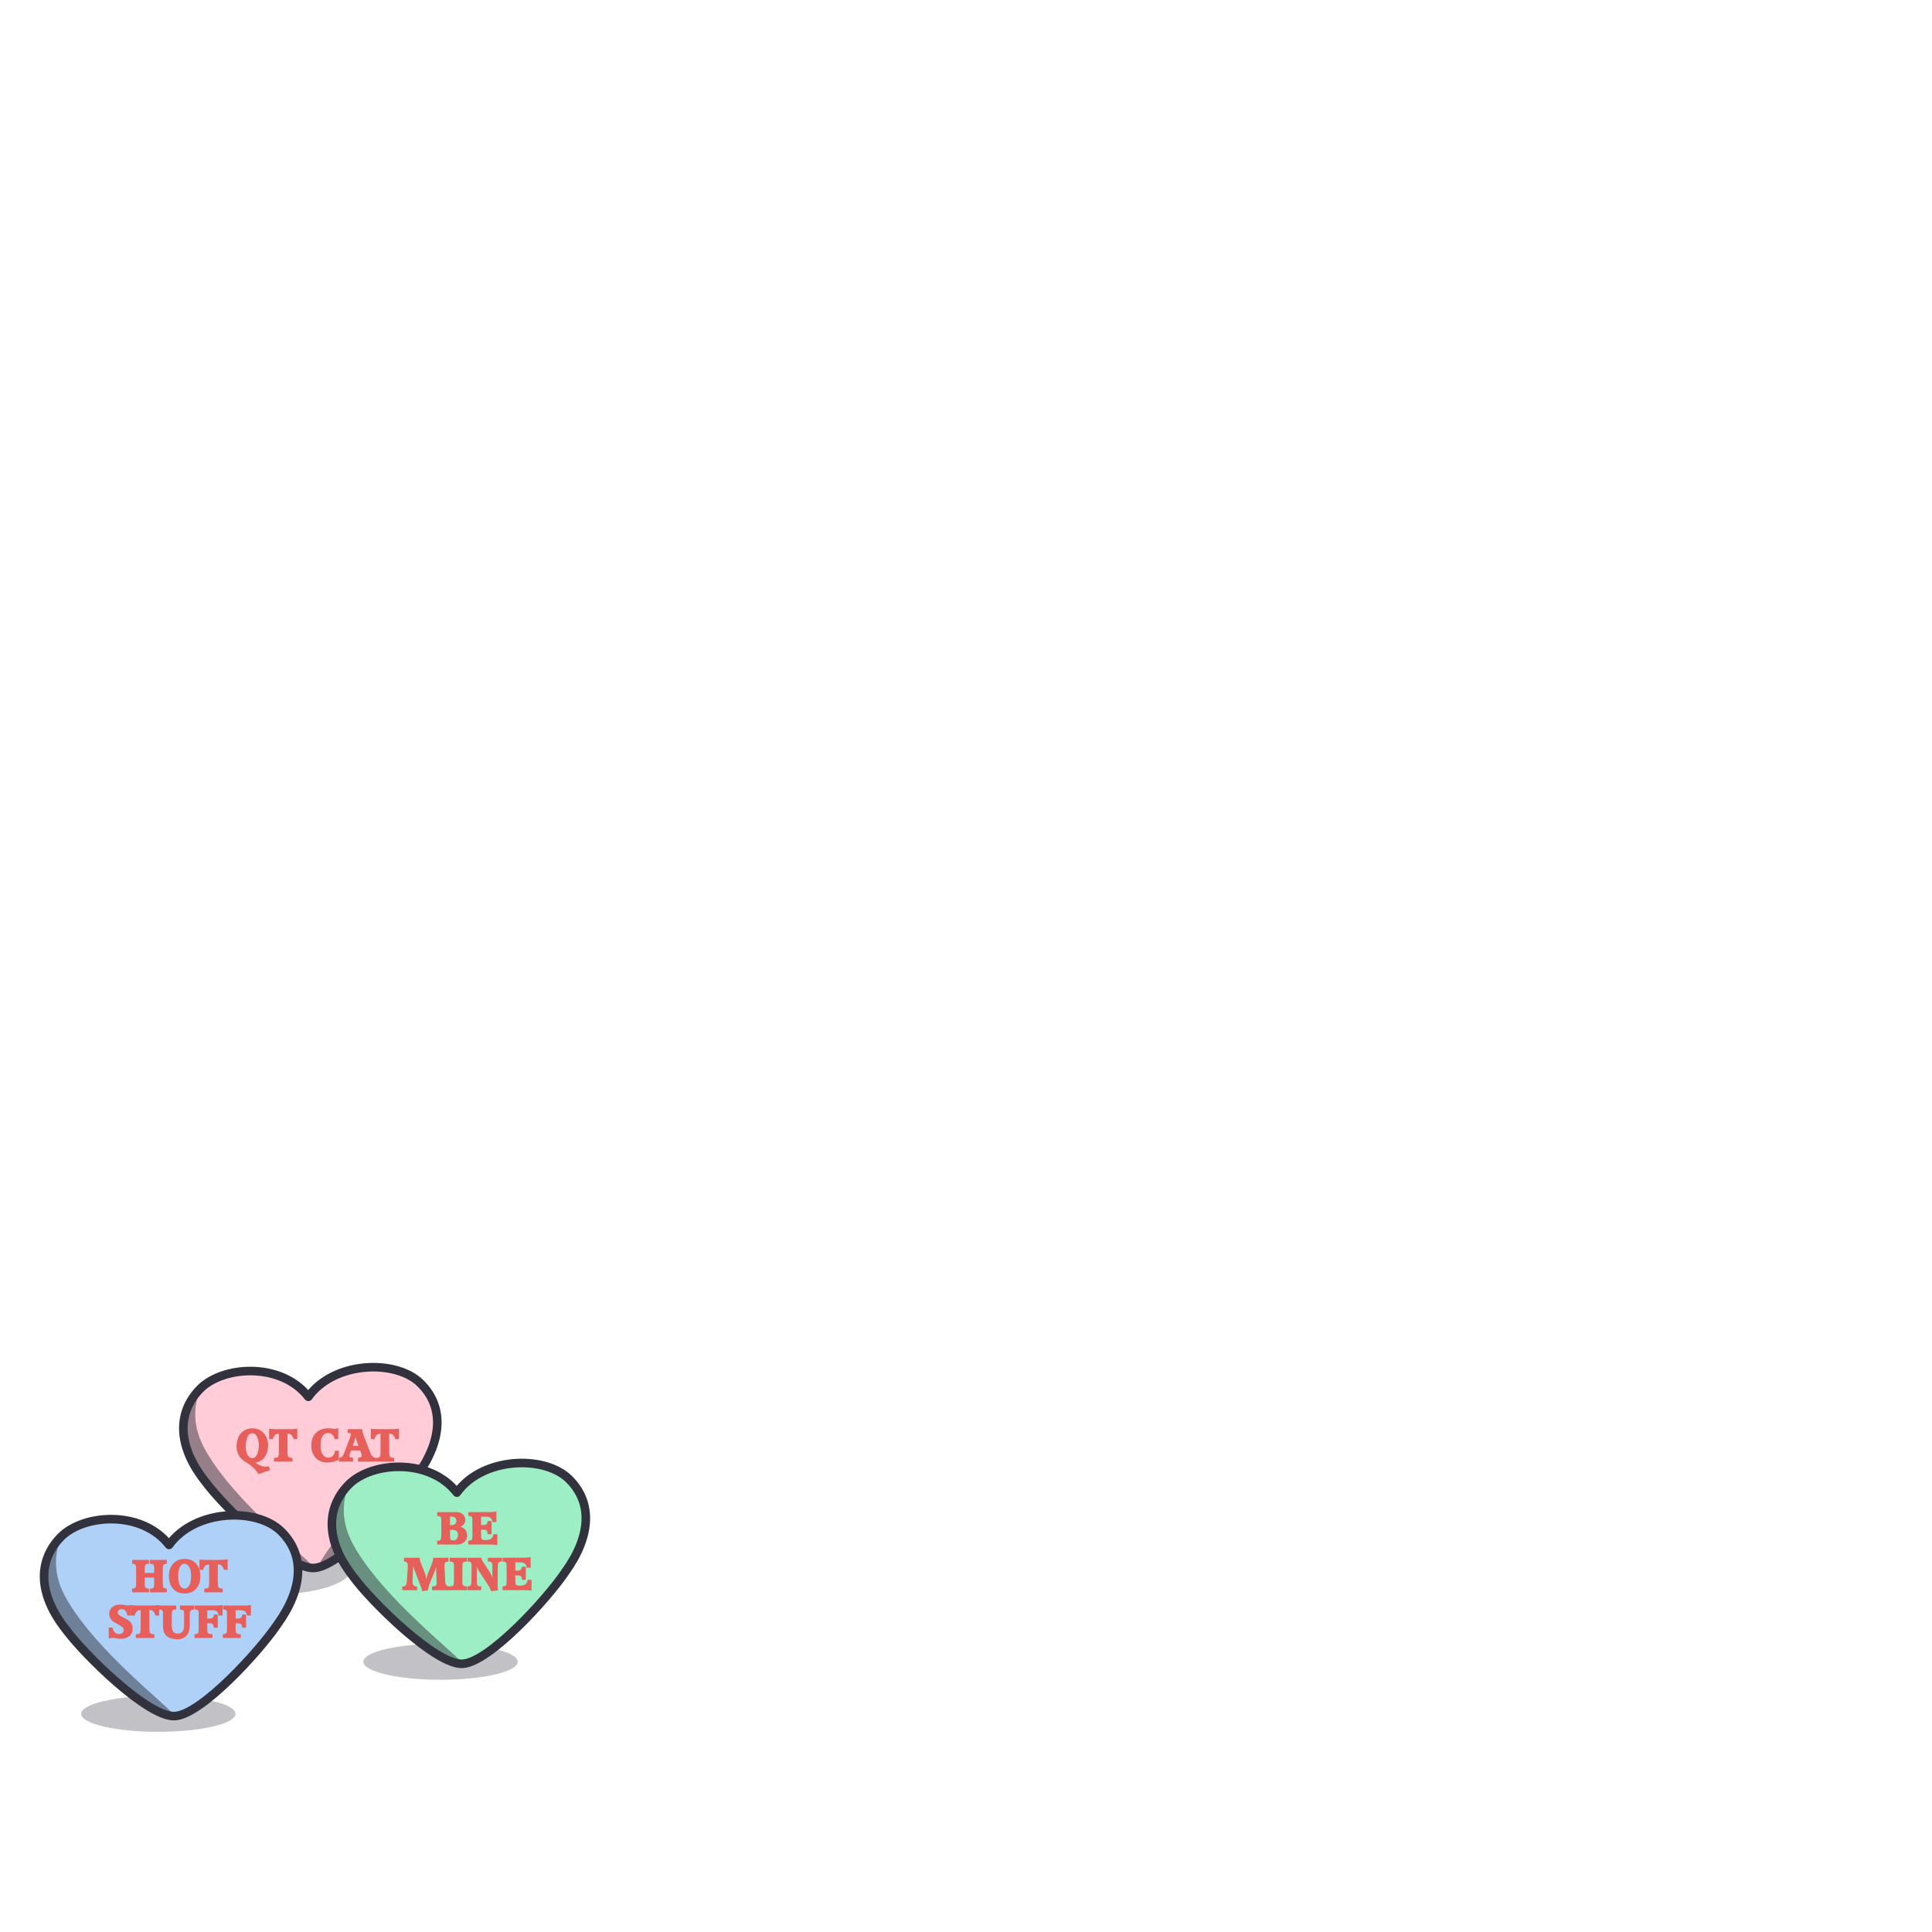
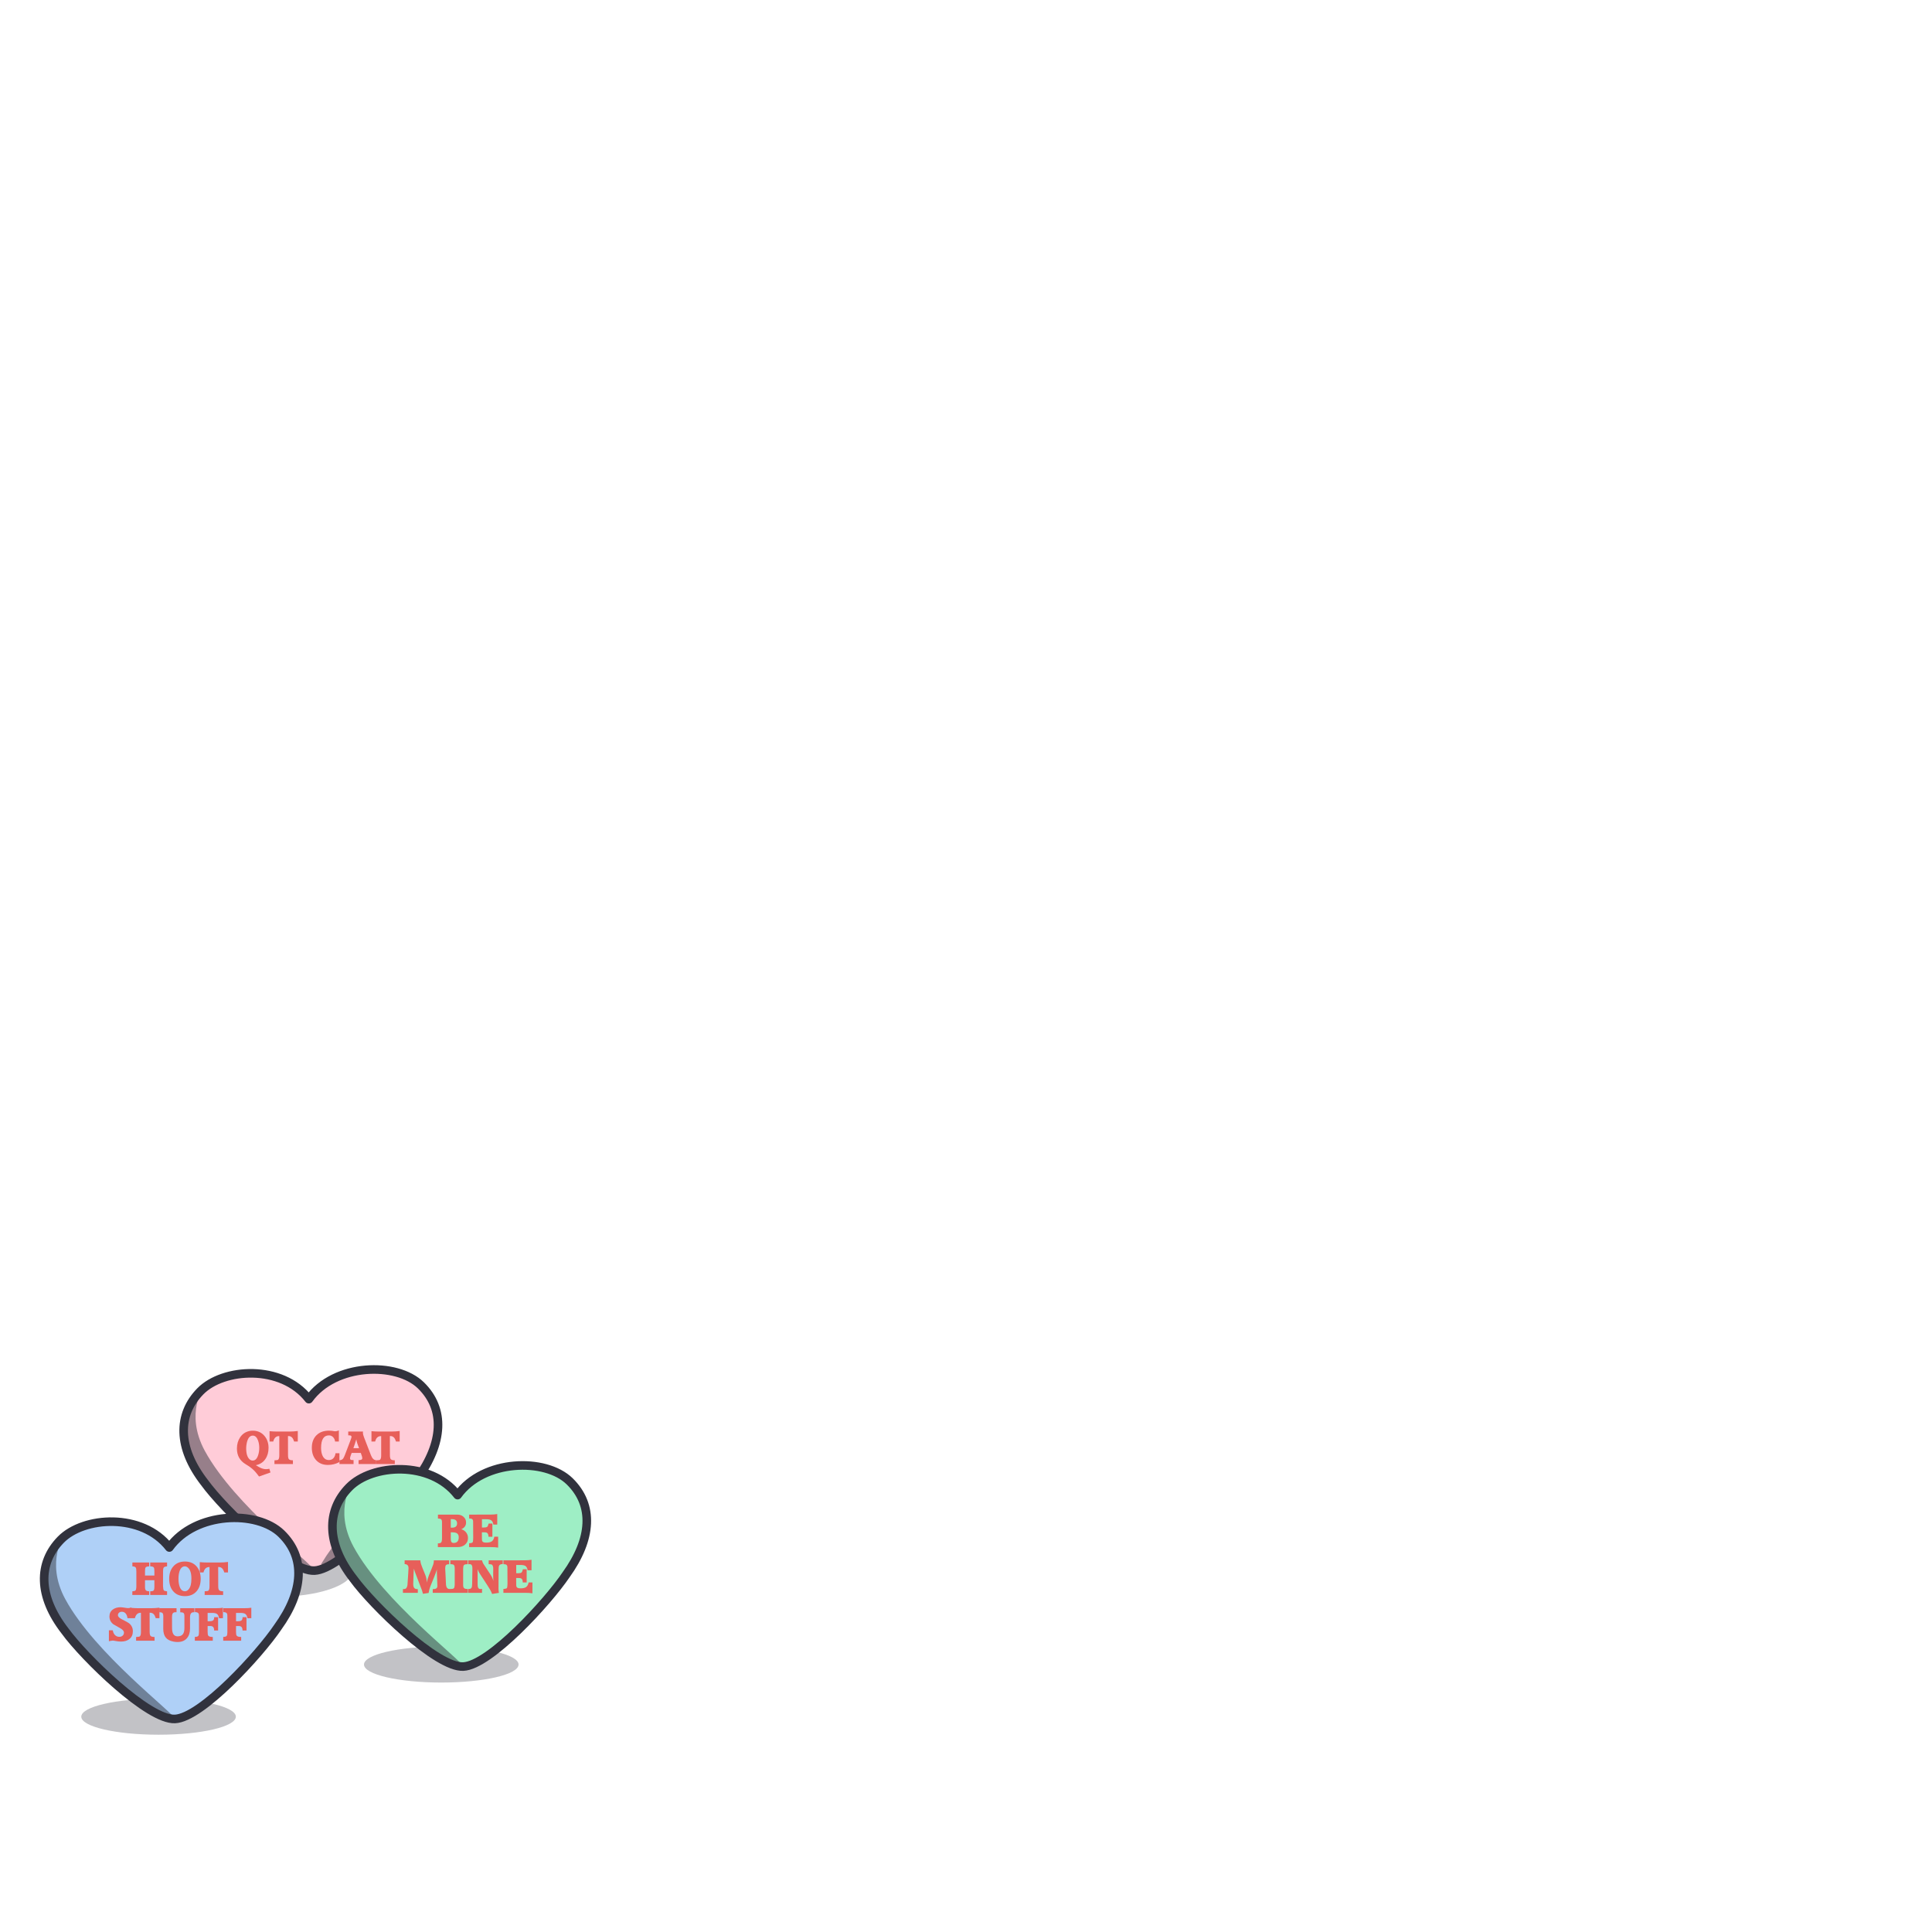
- <svg xmlns="http://www.w3.org/2000/svg" version="1.1" width="3005" height="3005">
+ <svg xmlns="http://www.w3.org/2000/svg" version="1.1" width="3000" height="3000">
  <g id="dp_dp001" transform="matrix(1,0,0,1,-4343.79,-2504.34)">
    <path id="dp_path002" fill="#31323d" fill-rule="evenodd" fill-opacity="0.294" d="M 5029,5061 C 5095.27,5061 5149,5073.54 5149,5089 C 5149,5104.46 5095.27,5117 5029,5117 C 4962.73,5117 4909,5104.46 4909,5089 C 4909,5073.54 4962.73,5061 5029,5061 Z " />
    <path id="dp_path003" fill="#31323d" fill-rule="evenodd" fill-opacity="0.294" d="M 4590,5142 C 4656.27,5142 4710,5154.54 4710,5170 C 4710,5185.46 4656.27,5198 4590,5198 C 4523.73,5198 4470,5185.46 4470,5170 C 4470,5154.54 4523.73,5142 4590,5142 Z " />
    <path id="dp_path004" fill="#31323d" fill-rule="evenodd" fill-opacity="0.294" d="M 4771,4903 C 4837.27,4903 4891,4921.13 4891,4943.5 C 4891,4965.87 4837.27,4984 4771,4984 C 4704.73,4984 4651,4965.87 4651,4943.5 C 4651,4921.13 4704.73,4903 4771,4903 Z " />
    <path id="dp_path005" fill="#ffccd8" fill-rule="evenodd" stroke="#31323d" stroke-width="13.333" stroke-linejoin="round" stroke-linecap="round" d="M 4823.35,4676.94 C 4863.66,4621.11 4959.62,4618.57 4997.43,4655.57 S 5032.04,4744.89 4991.73,4800.72 C 4963.56,4842.56 4873.42,4941.22 4832.16,4943.18 S 4691.11,4847.47 4661.49,4806.67 C 4619.24,4752.33 4619.37,4701.07 4654.86,4664.78 S 4781.1,4622.59 4823.35,4676.94 Z " />
    <path id="dp_path006" fill="#31323d" fill-rule="evenodd" fill-opacity="0.502" d="M 4832.16,4943.18 C 4834.39,4952.97 4689.59,4857.91 4661.49,4806.67 C 4602.88,4728.96 4646.39,4673.92 4654.86,4664.78 S 4629.27,4697.41 4661.89,4757.33 C 4708.21,4842.42 4829.93,4933.39 4832.16,4943.18 Z " />
    <path id="dp_path007" fill="#31323d" fill-rule="evenodd" fill-opacity="0.502" d="M 4843.04,4931.99 C 4885.44,4862.04 4932.26,4844.58 4915.36,4849.31 C 4900.96,4853.34 4899.87,4922.83 4857.76,4930.64 C 4851.7,4931.76 4839.85,4937.23 4843.04,4931.99 Z " />
    <path id="dp_path008" fill="#e75f5a" fill-rule="evenodd" d="M 4756.92,4785.66 C 4758.28,4785.66 4759.98,4785.45 4762.03,4785.03 L 4763.79,4790.77 L 4746,4797.08 C 4743.68,4793.9 4741.72,4791.42 4740.12,4789.65 C 4737.13,4786.29 4733.52,4783.24 4729.28,4780.48 C 4728.06,4779.68 4726.71,4778.84 4725.21,4777.94 C 4716.2,4772.53 4711.69,4764.45 4711.69,4753.71 C 4711.69,4746.94 4713.35,4741.1 4716.66,4736.19 C 4720.22,4730.87 4725.19,4727.58 4731.58,4726.32 C 4732.99,4726.04 4734.57,4725.9 4736.34,4725.9 C 4743.77,4725.9 4749.74,4728.54 4754.27,4733.82 C 4758.61,4738.81 4760.78,4745.07 4760.78,4752.6 C 4760.78,4759.37 4759.15,4765.14 4755.88,4769.89 C 4752.42,4774.99 4747.48,4778.19 4741.05,4779.48 C 4744.45,4781.6 4746.95,4783 4748.53,4783.69 C 4751.47,4785.01 4754.27,4785.66 4756.92,4785.66 Z M 4736.14,4772.29 C 4739.83,4772.29 4742.59,4769.74 4744.4,4764.64 C 4745.71,4761 4746.36,4756.92 4746.36,4752.38 C 4746.36,4748.18 4745.69,4744.3 4744.33,4740.75 C 4742.51,4735.94 4739.84,4733.55 4736.34,4733.55 C 4731.73,4733.55 4728.59,4737.37 4726.95,4745.02 C 4726.35,4747.88 4726.05,4750.56 4726.05,4753.08 C 4726.05,4761.54 4727.85,4767.33 4731.45,4770.46 C 4732.84,4771.68 4734.4,4772.29 4736.14,4772.29 Z " />
    <path id="dp_path009" fill="#e75f5a" fill-rule="evenodd" d="M 4762.37,4726.67 C 4766.39,4727.05 4770.16,4727.24 4773.71,4727.24 L 4793.24,4727.24 C 4797.3,4727.24 4801.61,4726.96 4806.2,4726.4 L 4806.2,4742.71 L 4800.46,4742.71 L 4799.69,4740.61 C 4798.15,4736.35 4795.45,4734.22 4791.59,4734.22 L 4790.95,4734.22 L 4791.02,4763.62 C 4791.02,4766.95 4791.46,4769.12 4792.35,4770.15 C 4793.33,4771.31 4795.42,4771.9 4798.63,4771.9 L 4798.63,4777.67 L 4769.93,4777.67 L 4770,4771.9 L 4771.05,4771.83 C 4771.8,4771.78 4772.61,4771.71 4773.49,4771.62 C 4774.34,4771.57 4775,4771.41 4775.46,4771.13 C 4776.81,4770.28 4777.48,4767.99 4777.48,4764.25 L 4777.48,4734.3 L 4777.07,4734.3 C 4772.49,4734.3 4769.5,4737.11 4768.11,4742.71 L 4762.37,4742.71 Z " />
    <path id="dp_path010" fill="#e75f5a" fill-rule="evenodd" d="M 4869.97,4742.71 L 4864.09,4742.71 C 4863.85,4740.15 4862.84,4737.91 4861.07,4736 C 4859.3,4734.13 4857.15,4733.19 4854.63,4733.19 C 4846.45,4733.19 4842.36,4739.68 4842.36,4752.66 C 4842.36,4757.6 4843.16,4761.71 4844.74,4764.98 C 4846.85,4769.32 4850.1,4771.49 4854.49,4771.49 C 4857.52,4771.49 4859.93,4770.45 4861.71,4768.39 C 4863.34,4766.53 4864.37,4764.03 4864.79,4760.91 L 4870.87,4760.91 L 4870.81,4774.65 C 4865.2,4777.6 4859.27,4779.08 4853.02,4779.08 C 4845.18,4779.08 4839.01,4776.55 4834.52,4771.49 C 4830.18,4766.68 4828,4760.3 4828,4752.36 C 4828,4744.2 4830.41,4737.75 4835.22,4732.98 C 4840.03,4728.22 4846.53,4725.84 4854.7,4725.84 C 4856.52,4725.84 4857.9,4725.91 4858.84,4726.07 C 4859.63,4726.31 4861,4726.52 4862.96,4726.7 L 4864.43,4726.83 C 4866.16,4726.83 4868.01,4726.36 4869.97,4725.41 Z " />
    <path id="dp_path011" fill="#e75f5a" fill-rule="evenodd" d="M 4870.89,4771.73 C 4873.41,4771.73 4875.35,4770.84 4876.7,4769.07 C 4877.44,4768.08 4878.4,4766.05 4879.57,4762.98 L 4888.11,4740.63 C 4889.13,4737.92 4889.65,4736.17 4889.65,4735.38 C 4889.65,4733.88 4888.45,4733.14 4886.07,4733.14 L 4884.53,4733.14 L 4884.53,4727.24 L 4907.45,4727.24 L 4907.31,4728.92 C 4907.31,4729.06 4907.31,4729.2 4907.31,4729.34 C 4907.31,4730.88 4907.89,4733.17 4909.05,4736.2 L 4919.84,4764.09 C 4921.81,4769.18 4924.53,4771.73 4928.03,4771.73 L 4928.03,4777.67 L 4900.57,4777.67 L 4900.57,4771.66 C 4904.4,4771.66 4906.32,4770.68 4906.32,4768.73 C 4906.32,4767.93 4906.15,4766.93 4905.84,4765.72 C 4905.69,4765.21 4905.08,4763.44 4904.01,4760.4 L 4889.87,4760.4 L 4888.33,4764.59 C 4887.67,4766.37 4887.33,4767.82 4887.33,4768.93 C 4887.33,4770.24 4887.97,4771.06 4889.23,4771.37 C 4889.75,4771.52 4890.94,4771.59 4892.81,4771.59 L 4892.81,4777.67 L 4870.89,4777.67 Z M 4897.08,4739.29 C 4896.98,4739.95 4896.25,4742.25 4894.91,4746.17 L 4892.52,4753.1 L 4901.34,4753.1 L 4898.83,4746.31 C 4897.98,4744.02 4897.41,4741.68 4897.08,4739.29 Z " />
    <path id="dp_path012" fill="#e75f5a" fill-rule="evenodd" d="M 4920.59,4726.67 C 4924.6,4727.05 4928.38,4727.24 4931.92,4727.24 L 4951.46,4727.24 C 4955.52,4727.24 4959.83,4726.96 4964.41,4726.4 L 4964.41,4742.71 L 4958.67,4742.71 L 4957.91,4740.61 C 4956.37,4736.35 4953.67,4734.22 4949.8,4734.22 L 4949.17,4734.22 L 4949.23,4763.62 C 4949.23,4766.95 4949.68,4769.12 4950.57,4770.15 C 4951.54,4771.31 4953.64,4771.9 4956.84,4771.9 L 4956.84,4777.67 L 4928.15,4777.67 L 4928.21,4771.9 L 4929.27,4771.83 C 4930.01,4771.78 4930.82,4771.71 4931.71,4771.62 C 4932.56,4771.57 4933.21,4771.41 4933.68,4771.13 C 4935.02,4770.28 4935.69,4767.99 4935.69,4764.25 L 4935.69,4734.3 L 4935.28,4734.3 C 4930.71,4734.3 4927.72,4737.11 4926.33,4742.71 L 4920.59,4742.71 Z " />
    <path id="dp_path013" fill="#9eeec5" fill-rule="evenodd" stroke="#31323d" stroke-width="13.333" stroke-linejoin="round" stroke-linecap="round" d="M 5054.35,4825.94 C 5094.66,4770.11 5190.62,4767.57 5228.43,4804.57 S 5263.04,4893.89 5222.73,4949.72 C 5194.56,4991.56 5104.42,5090.22 5063.16,5092.18 S 4922.11,4996.47 4892.49,4955.67 C 4850.24,4901.33 4850.37,4850.07 4885.86,4813.78 S 5012.1,4771.59 5054.35,4825.94 Z " />
    <path id="dp_path014" fill="#e75f5a" fill-rule="evenodd" d="M 5060.03,4878.95 C 5063.21,4879.83 5065.76,4881.52 5067.67,4883.99 C 5069.54,4886.47 5070.48,4889.36 5070.48,4892.68 C 5070.48,4897.01 5068.87,4900.47 5065.64,4903.03 C 5062.65,4905.46 5058.94,4906.67 5054.51,4906.67 L 5023.69,4906.67 L 5023.69,4900.81 L 5025.1,4900.81 C 5027.29,4900.81 5028.73,4900.02 5029.44,4898.44 C 5029.91,4897.41 5030.14,4895.63 5030.14,4893.1 L 5030.14,4868.22 C 5030.14,4865.84 5029.7,4864.25 5028.8,4863.47 C 5027.92,4862.71 5026.26,4862.34 5023.83,4862.34 L 5023.83,4856.24 L 5054.03,4856.24 C 5057.77,4856.24 5060.9,4857.34 5063.43,4859.53 C 5066.14,4861.82 5067.5,4864.82 5067.5,4868.51 C 5067.5,4873.33 5065.01,4876.81 5060.03,4878.95 Z M 5045.64,4876.5 C 5050.91,4876.5 5053.55,4874.28 5053.55,4869.85 C 5053.55,4865.45 5050.91,4863.25 5045.64,4863.25 L 5043.74,4863.25 L 5043.74,4876.5 Z M 5048.14,4900.25 C 5053.46,4900.25 5056.12,4897.27 5056.12,4891.29 C 5056.12,4888.4 5055.14,4886.34 5053.18,4885.12 C 5051.65,4884.2 5049.31,4883.73 5046.18,4883.73 L 5043.74,4883.73 L 5043.74,4893.33 C 5043.74,4895.47 5043.95,4897.03 5044.37,4898.01 C 5045.02,4899.51 5046.28,4900.25 5048.14,4900.25 Z " />
    <path id="dp_path015" fill="#e75f5a" fill-rule="evenodd" d="M 5072.23,4900.65 L 5072.71,4900.65 L 5073.77,4900.59 C 5075.68,4900.43 5076.97,4900.01 5077.62,4899.31 C 5078.08,4898.8 5078.36,4897.46 5078.46,4895.31 L 5078.59,4892.16 L 5078.46,4867.12 C 5078.46,4865.17 5077.9,4863.81 5076.78,4863.06 C 5075.93,4862.5 5074.44,4862.22 5072.3,4862.22 L 5072.3,4856.24 L 5105.49,4856.18 C 5109.34,4856.18 5112.81,4855.9 5115.9,4855.34 L 5115.9,4871.71 L 5109.87,4871.71 C 5109.36,4868.41 5108.19,4866.16 5106.36,4864.95 C 5104.82,4863.93 5102.3,4863.42 5098.79,4863.42 L 5092.13,4863.42 L 5092.13,4876.26 L 5095.14,4876.26 C 5097.75,4876.26 5099.48,4875.89 5100.32,4875.15 C 5101.16,4874.41 5101.89,4872.73 5102.49,4870.12 L 5108.36,4870.12 L 5108.36,4890.61 L 5102.29,4890.55 C 5102.29,4887.18 5101.38,4885.07 5099.55,4884.22 C 5098.76,4883.86 5097.4,4883.68 5095.5,4883.68 L 5092.06,4883.68 L 5092.13,4894.69 C 5092.13,4896.75 5092.79,4898.15 5094.1,4898.89 C 5095.08,4899.45 5096.67,4899.73 5098.86,4899.73 C 5102.56,4899.73 5105.34,4899.12 5107.22,4897.91 C 5109.41,4896.46 5110.78,4894 5111.34,4890.53 L 5117.3,4890.53 L 5117.3,4907.45 C 5114.31,4906.93 5110.5,4906.67 5105.88,4906.67 L 5072.23,4906.67 Z " />
    <path id="dp_path016" fill="#e75f5a" fill-rule="evenodd" d="M 4986.44,4940.18 L 4986.01,4947.04 L 4985.45,4963.5 C 4985.45,4963.73 4985.45,4963.96 4985.45,4964.2 C 4985.45,4969.29 4987.37,4971.83 4991.19,4971.83 C 4991.66,4971.83 4992.13,4971.95 4992.59,4972.19 L 4992.59,4977.72 L 4969.46,4977.72 L 4969.46,4971.83 L 4970.17,4971.9 C 4971.71,4971.9 4972.91,4971.66 4973.76,4971.2 C 4974.56,4970.73 4975.22,4969.82 4975.74,4968.46 C 4976.44,4966.61 4976.79,4964.16 4976.79,4961.11 C 4976.79,4959.35 4977.1,4954.82 4977.71,4947.54 C 4977.98,4944.18 4978.12,4941.45 4978.12,4939.34 C 4978.12,4935.19 4976.11,4933.12 4972.1,4933.12 L 4972.1,4927.22 L 4996.44,4927.22 C 4996.63,4929.32 4997.03,4931.35 4997.63,4933.31 C 4998.05,4934.67 4998.78,4936.58 4999.8,4939.06 C 5000.6,4940.97 5002.09,4944.66 5004.28,4950.12 C 5005.73,4953.77 5006.45,4957.67 5006.45,4961.81 C 5007.1,4958.5 5008.2,4954.76 5009.75,4950.61 C 5010.27,4949.45 5011.74,4945.86 5014.16,4939.83 C 5015.46,4936.66 5016.25,4934.6 5016.54,4933.67 C 5017.19,4931.67 5017.51,4929.51 5017.51,4927.22 L 5041.21,4927.22 L 5041.21,4933.25 L 5040.85,4933.32 C 5038.51,4933.32 5036.97,4933.79 5036.23,4934.72 C 5035.48,4935.71 5035.1,4937.41 5035.1,4939.84 C 5035.1,4941.99 5035.34,4946.47 5035.8,4953.29 C 5036.04,4956.7 5036.16,4959.37 5036.16,4961.34 C 5036.16,4964.28 5036.39,4966.44 5036.86,4967.85 C 5037.69,4970.37 5039.25,4971.67 5041.53,4971.76 L 5043.42,4971.83 L 5043.42,4977.72 L 5015.76,4977.72 L 5015.76,4971.9 L 5016.25,4971.97 C 5020.69,4971.97 5022.91,4970.43 5022.91,4967.35 L 5022.91,4965.81 C 5022.91,4963.66 5022.77,4960.09 5022.49,4955.1 C 5022.26,4951.18 5022.14,4948.03 5022.14,4945.65 C 5022.14,4945.23 5022.14,4944.83 5022.14,4944.45 L 5022.21,4941.24 C 5021.32,4944.37 5019.83,4948.52 5017.72,4953.7 L 5012.76,4965.89 C 5011.12,4969.9 5010,4973.89 5009.39,4977.85 L 5000.57,4979.19 L 4999.1,4974 L 4988.39,4946.07 C 4987.55,4943.87 4986.9,4941.9 4986.44,4940.18 Z " />
    <path id="dp_path017" fill="#e75f5a" fill-rule="evenodd" d="M 5043.02,4971.7 L 5044.22,4971.7 C 5046.18,4971.7 5047.56,4971.37 5048.34,4970.71 C 5049.14,4970.06 5049.61,4968.76 5049.75,4966.79 L 5049.88,4964.62 L 5049.88,4940.18 C 5049.88,4937.28 5049.46,4935.39 5048.63,4934.5 C 5047.79,4933.61 5045.94,4933.17 5043.09,4933.17 L 5043.09,4927.22 L 5070.08,4927.22 L 5070.08,4933.24 L 5069.45,4933.24 C 5066.71,4933.24 5064.95,4933.7 5064.15,4934.64 C 5063.36,4935.62 5062.96,4937.54 5062.96,4940.39 L 5062.96,4965.53 C 5062.96,4968.06 5063.54,4969.77 5064.72,4970.64 C 5065.74,4971.39 5067.52,4971.77 5070.08,4971.77 L 5070.08,4977.66 L 5043.02,4977.66 Z " />
    <path id="dp_path018" fill="#e75f5a" fill-rule="evenodd" d="M 5085.3,4940.96 C 5085.3,4941.56 5085.32,4942.47 5085.36,4943.68 C 5085.41,4944.9 5085.43,4945.81 5085.43,4946.41 L 5085.43,4963.51 C 5085.43,4966.12 5085.6,4967.92 5085.93,4968.9 C 5086.58,4970.86 5087.93,4971.84 5089.98,4971.84 C 5090.69,4971.84 5091.46,4971.73 5092.29,4971.5 L 5092.29,4977.72 L 5070.61,4977.72 L 5070.68,4971.64 L 5071.85,4971.7 C 5072,4971.7 5072.15,4971.7 5072.28,4971.7 C 5074.29,4971.7 5075.64,4970.82 5076.36,4969.04 C 5076.72,4968.05 5076.92,4966.19 5076.97,4963.44 L 5077.33,4940.43 C 5077.33,4940.21 5077.33,4939.99 5077.33,4939.8 C 5077.33,4937.93 5077.14,4936.52 5076.76,4935.59 C 5076.16,4933.95 5074.92,4933.14 5073.05,4933.14 L 5071.01,4933.35 L 5071.01,4927.22 L 5092.29,4927.22 C 5092.81,4929.37 5093.44,4931.05 5094.19,4932.27 C 5094.52,4932.78 5095.5,4934.27 5097.13,4936.75 L 5105.54,4949.49 C 5107.46,4952.39 5108.93,4955.68 5109.96,4959.37 C 5109.72,4957.28 5109.6,4954.27 5109.6,4950.35 L 5109.6,4945.85 C 5109.6,4945.66 5109.62,4945.13 5109.67,4944.24 C 5109.67,4944.24 5109.67,4943.28 5109.67,4941.37 L 5109.67,4938.79 C 5109.62,4938.5 5109.53,4937.99 5109.39,4937.25 C 5109.06,4935.38 5108.29,4934.18 5107.08,4933.67 C 5106.33,4933.34 5104.84,4933.18 5102.61,4933.18 L 5102.61,4927.22 L 5124.44,4927.22 L 5124.44,4933 C 5121.55,4933 5119.69,4933.82 5118.85,4935.45 C 5118.29,4936.47 5118.01,4938.63 5118.01,4941.9 L 5117.85,4971.64 C 5117.85,4972.42 5117.92,4973.43 5118.07,4974.65 C 5118.16,4975.59 5118.3,4976.61 5118.48,4977.73 L 5107.92,4979.41 C 5107.03,4977.08 5105.99,4974.84 5104.78,4972.68 C 5103.89,4971.15 5102.58,4969.05 5100.84,4966.39 L 5088.37,4947.18 C 5087.26,4945.46 5086.23,4943.39 5085.3,4940.96 Z " />
    <path id="dp_path019" fill="#e75f5a" fill-rule="evenodd" d="M 5125.47,4971.63 L 5125.94,4971.63 L 5127.01,4971.57 C 5128.92,4971.42 5130.21,4971 5130.85,4970.3 C 5131.32,4969.78 5131.6,4968.45 5131.69,4966.29 L 5131.83,4963.14 L 5131.69,4938.1 C 5131.69,4936.15 5131.13,4934.79 5130.02,4934.04 C 5129.17,4933.48 5127.68,4933.2 5125.53,4933.2 L 5125.53,4927.22 L 5158.73,4927.17 C 5162.58,4927.17 5166.05,4926.88 5169.13,4926.32 L 5169.13,4942.7 L 5163.11,4942.7 C 5162.6,4939.39 5161.42,4937.14 5159.6,4935.93 C 5158.05,4934.91 5155.53,4934.4 5152.03,4934.4 L 5145.37,4934.4 L 5145.37,4947.25 L 5148.38,4947.25 C 5150.99,4947.25 5152.71,4946.88 5153.56,4946.14 C 5154.4,4945.39 5155.12,4943.71 5155.73,4941.1 L 5161.6,4941.1 L 5161.6,4961.59 L 5155.53,4961.53 C 5155.53,4958.16 5154.62,4956.05 5152.79,4955.21 C 5152,4954.84 5150.64,4954.66 5148.74,4954.66 L 5145.3,4954.66 L 5145.37,4965.67 C 5145.37,4967.73 5146.02,4969.13 5147.34,4969.87 C 5148.32,4970.43 5149.91,4970.71 5152.1,4970.71 C 5155.8,4970.71 5158.58,4970.1 5160.45,4968.89 C 5162.64,4967.44 5164.02,4964.98 5164.58,4961.52 L 5170.53,4961.52 L 5170.53,4978.43 C 5167.55,4977.91 5163.74,4977.66 5159.12,4977.66 L 5125.47,4977.66 Z " />
    <path id="dp_path020" fill="#31323d" fill-rule="evenodd" fill-opacity="0.502" d="M 5063.16,5092.18 C 5065.39,5101.97 4920.59,5006.91 4892.49,4955.67 C 4833.88,4877.96 4877.39,4822.92 4885.86,4813.78 S 4860.27,4846.41 4892.89,4906.33 C 4939.21,4991.42 5060.93,5082.39 5063.16,5092.18 Z " />
    <path id="dp_path021" fill="#afd0f7" fill-rule="evenodd" stroke="#31323d" stroke-width="13.333" stroke-linejoin="round" stroke-linecap="round" d="M 4606.72,4907.29 C 4647.03,4851.46 4742.99,4848.92 4780.81,4885.92 S 4815.41,4975.24 4775.1,5031.07 C 4746.93,5072.91 4656.79,5171.57 4615.53,5173.53 S 4474.48,5077.82 4444.86,5037.02 C 4402.61,4982.68 4402.74,4931.42 4438.24,4895.13 S 4564.47,4852.94 4606.72,4907.29 Z " />
    <path id="dp_path022" fill="#e75f5a" fill-rule="evenodd" d="M 4549.27,4975.38 L 4553.27,4974.68 C 4554.11,4974.31 4554.69,4973.53 4555.02,4972.37 C 4555.11,4972.04 4555.25,4971.01 4555.45,4969.29 C 4555.49,4968.87 4555.51,4968.23 4555.51,4967.39 L 4555.51,4944.46 C 4555.51,4941.47 4555.23,4939.51 4554.66,4938.57 C 4553.87,4937.26 4552.1,4936.6 4549.34,4936.6 L 4549.34,4930.59 L 4575.45,4930.59 L 4575.45,4936.6 C 4572.51,4936.6 4570.65,4937.19 4569.85,4938.37 C 4569.24,4939.25 4568.94,4941.23 4568.94,4944.33 L 4568.94,4950.79 L 4583.53,4950.79 L 4583.53,4944.33 C 4583.53,4941.23 4583.23,4939.25 4582.63,4938.37 C 4581.83,4937.19 4579.96,4936.6 4577.02,4936.6 L 4577.02,4930.59 L 4603.22,4930.59 L 4603.22,4936.6 L 4602.38,4936.67 L 4601.96,4936.67 C 4600.28,4936.96 4599.11,4937.38 4598.45,4937.94 C 4597.67,4938.63 4597.23,4939.78 4597.13,4941.38 L 4596.98,4944.47 L 4596.91,4967.32 C 4596.91,4968.3 4597.08,4969.82 4597.41,4971.87 C 4597.64,4973.28 4598.24,4974.19 4599.24,4974.61 C 4600.82,4974.89 4602.15,4975.15 4603.22,4975.38 L 4603.22,4981.02 L 4577.08,4981.02 L 4577.08,4975.25 L 4578.29,4975.25 C 4580.57,4975.25 4582.07,4974.64 4582.76,4973.43 C 4583.28,4972.54 4583.53,4970.88 4583.53,4968.45 L 4583.53,4958.14 L 4568.94,4958.14 L 4568.94,4968.38 C 4568.94,4971.04 4569.38,4972.83 4570.28,4973.77 C 4571.12,4974.75 4572.85,4975.25 4575.45,4975.25 L 4575.45,4981.02 L 4549.27,4981.02 Z " />
    <path id="dp_path023" fill="#e75f5a" fill-rule="evenodd" d="M 4630.96,4929.07 C 4638.72,4929.07 4644.8,4931.66 4649.19,4936.84 C 4653.34,4941.69 4655.41,4948.06 4655.41,4955.96 C 4655.41,4963.85 4653.34,4970.22 4649.19,4975.07 C 4644.8,4980.25 4638.72,4982.83 4630.96,4982.83 C 4623.12,4982.83 4617.02,4980.27 4612.67,4975.14 C 4608.56,4970.33 4606.5,4963.94 4606.5,4955.96 C 4606.5,4948.06 4608.58,4941.69 4612.74,4936.84 C 4617.13,4931.66 4623.21,4929.07 4630.96,4929.07 Z M 4630.96,4975.25 C 4633.3,4975.25 4635.33,4974.1 4637.06,4971.81 C 4638.46,4970 4639.47,4967.79 4640.07,4965.16 C 4640.69,4962.55 4641,4959.36 4641,4955.58 C 4641,4947.32 4639.22,4941.65 4635.65,4938.57 C 4634.06,4937.22 4632.5,4936.54 4630.96,4936.54 C 4627.16,4936.54 4624.41,4938.97 4622.68,4943.82 C 4621.51,4947.14 4620.92,4951.15 4620.92,4955.87 C 4620.92,4960.53 4621.51,4964.54 4622.68,4967.9 C 4624.36,4972.79 4627.12,4975.25 4630.96,4975.25 Z " />
    <path id="dp_path024" fill="#e75f5a" fill-rule="evenodd" d="M 4654.01,4930.02 C 4658.02,4930.4 4661.79,4930.59 4665.34,4930.59 L 4684.87,4930.59 C 4688.93,4930.59 4693.24,4930.31 4697.83,4929.75 L 4697.83,4946.06 L 4692.09,4946.06 L 4691.32,4943.96 C 4689.78,4939.7 4687.08,4937.57 4683.22,4937.57 L 4682.58,4937.57 L 4682.65,4966.97 C 4682.65,4970.29 4683.09,4972.47 4683.98,4973.5 C 4684.96,4974.66 4687.05,4975.25 4690.26,4975.25 L 4690.26,4981.02 L 4661.56,4981.02 L 4661.63,4975.25 L 4662.69,4975.17 C 4663.43,4975.13 4664.24,4975.06 4665.13,4974.97 C 4665.97,4974.92 4666.63,4974.76 4667.09,4974.47 C 4668.44,4973.63 4669.11,4971.34 4669.11,4967.6 L 4669.11,4937.65 L 4668.7,4937.65 C 4664.12,4937.65 4661.13,4940.45 4659.74,4946.06 L 4654.01,4946.06 Z " />
    <path id="dp_path025" fill="#e75f5a" fill-rule="evenodd" d="M 4512.89,5035.84 L 4518.99,5035.91 C 4519.32,5038.8 4520.4,5041.21 4522.22,5043.12 C 4523.99,5045.04 4526.3,5045.99 4529.13,5045.99 C 4531.19,5045.99 4532.89,5045.39 4534.23,5044.17 C 4535.59,5043.01 4536.26,5041.42 4536.26,5039.42 C 4536.26,5037.03 4534.33,5034.76 4530.46,5032.61 C 4523.79,5028.89 4520.18,5026.81 4519.63,5026.39 C 4515.7,5023.21 4513.73,5019.21 4513.73,5014.4 C 4513.73,5009.69 4515.53,5006.05 4519.14,5003.48 C 4522.26,5001.19 4526.27,5000.05 4531.17,5000.05 C 4532.35,5000.05 4535.52,5000.45 4540.7,5001.24 C 4541.3,5001.35 4541.84,5001.4 4542.31,5001.4 C 4543.71,5001.4 4544.83,5001.26 4545.67,5000.99 C 4545.91,5000.9 4546.6,5000.64 4547.72,5000.23 L 4547.72,5017.08 L 4541.75,5017.08 C 4541.42,5014.23 4540.6,5011.94 4539.29,5010.22 C 4537.76,5008.12 4535.66,5007.06 4533.01,5007.06 C 4531.28,5007.06 4529.84,5007.53 4528.68,5008.46 C 4527.51,5009.44 4526.92,5010.77 4526.92,5012.46 C 4526.92,5014.6 4528.91,5016.68 4532.87,5018.68 C 4539.23,5021.91 4542.97,5023.96 4544.08,5024.85 C 4548.09,5028.11 4550.1,5032.27 4550.1,5037.31 C 4550.1,5042.59 4548.3,5046.63 4544.71,5049.41 C 4541.39,5052.04 4537.05,5053.35 4531.67,5053.35 C 4529.01,5053.35 4526.16,5053.05 4523.12,5052.45 L 4521.02,5052.01 C 4520.33,5051.88 4519.62,5051.81 4518.91,5051.81 C 4518.09,5051.81 4517.03,5051.95 4515.77,5052.24 L 4512.89,5052.82 Z " />
    <path id="dp_path026" fill="#e75f5a" fill-rule="evenodd" d="M 4547.53,5001.01 C 4551.55,5001.39 4555.32,5001.57 4558.87,5001.57 L 4578.4,5001.57 C 4582.46,5001.57 4586.77,5001.29 4591.36,5000.73 L 4591.36,5017.05 L 4585.62,5017.05 L 4584.85,5014.94 C 4583.31,5010.68 4580.61,5008.55 4576.75,5008.55 L 4576.11,5008.55 L 4576.18,5037.96 C 4576.18,5041.28 4576.62,5043.45 4577.51,5044.48 C 4578.49,5045.64 4580.58,5046.23 4583.79,5046.23 L 4583.79,5052.01 L 4555.09,5052.01 L 4555.16,5046.23 L 4556.21,5046.16 C 4556.96,5046.11 4557.77,5046.05 4558.65,5045.95 C 4559.5,5045.91 4560.16,5045.74 4560.62,5045.46 C 4561.97,5044.61 4562.64,5042.32 4562.64,5038.59 L 4562.64,5008.64 L 4562.23,5008.64 C 4557.65,5008.64 4554.66,5011.44 4553.27,5017.05 L 4547.53,5017.05 Z " />
    <path id="dp_path027" fill="#e75f5a" fill-rule="evenodd" d="M 4591.12,5001.57 L 4617.91,5001.57 L 4617.91,5007.75 L 4616.5,5007.75 C 4614.16,5007.75 4612.57,5008.5 4611.73,5009.99 C 4611.17,5011.08 4610.89,5012.9 4610.89,5015.47 L 4610.96,5032.61 C 4611.01,5041.03 4613.88,5045.24 4619.58,5045.24 C 4623.59,5045.24 4626.44,5043.95 4628.13,5041.37 C 4629.49,5039.28 4630.16,5036.1 4630.16,5031.85 L 4630.16,5013.92 C 4630.16,5011.45 4629.72,5009.81 4628.83,5009.01 C 4627.89,5008.21 4626.17,5007.82 4623.65,5007.82 L 4623.65,5001.57 L 4645.67,5001.57 L 4645.67,5007.82 L 4644.4,5007.82 C 4640.71,5007.82 4638.86,5010.39 4638.86,5015.53 L 4638.86,5033.04 C 4638.86,5039.43 4637.25,5044.48 4634.03,5048.17 C 4630.62,5052.09 4625.76,5054.05 4619.45,5054.05 C 4617.48,5054.05 4615.41,5053.84 4613.2,5053.42 C 4607.6,5052.35 4603.56,5050.2 4601.08,5046.97 C 4598.56,5043.75 4597.3,5039.24 4597.3,5033.46 L 4597.37,5014.4 C 4597.37,5011.79 4596.97,5010.04 4596.17,5009.15 C 4595.37,5008.26 4593.69,5007.82 4591.12,5007.82 Z " />
    <path id="dp_path028" fill="#e75f5a" fill-rule="evenodd" d="M 4646.33,5046.12 C 4649.03,5046.12 4650.83,5045.59 4651.71,5044.52 C 4652.42,5043.58 4652.78,5041.72 4652.78,5038.91 L 4652.78,5015.31 C 4652.78,5012.84 4652.68,5011.27 4652.48,5010.61 C 4651.92,5008.61 4649.92,5007.6 4646.47,5007.6 L 4646.47,5001.57 L 4678.12,5001.57 C 4683.36,5001.57 4687.3,5001.32 4689.96,5000.8 L 4689.96,5017.07 L 4684.01,5017.13 C 4683.45,5013.86 4682.3,5011.62 4680.58,5010.41 C 4679.09,5009.38 4676.6,5008.87 4673.14,5008.87 L 4666.2,5008.87 L 4666.2,5021.77 L 4669.42,5021.77 C 4671.9,5021.77 4673.67,5021.33 4674.75,5020.43 C 4675.83,5019.55 4676.37,5017.89 4676.37,5015.45 L 4682.47,5015.45 L 4682.47,5036.17 L 4676.31,5036.17 C 4676.31,5033.79 4675.83,5032.02 4674.9,5030.86 C 4673.97,5029.74 4672.33,5029.18 4669.99,5029.18 L 4666.2,5029.18 L 4666.2,5038.28 C 4666.2,5041.31 4666.53,5043.27 4667.18,5044.16 C 4668.07,5045.33 4669.87,5045.99 4672.59,5046.12 L 4674.21,5046.19 L 4674.21,5052.01 L 4646.33,5052.01 Z " />
    <path id="dp_path029" fill="#e75f5a" fill-rule="evenodd" d="M 4690.41,5046.12 C 4693.11,5046.12 4694.91,5045.59 4695.8,5044.52 C 4696.5,5043.58 4696.86,5041.72 4696.86,5038.91 L 4696.86,5015.31 C 4696.86,5012.84 4696.76,5011.27 4696.57,5010.61 C 4696.01,5008.61 4694.01,5007.6 4690.55,5007.6 L 4690.55,5001.57 L 4722.21,5001.57 C 4727.44,5001.57 4731.39,5001.32 4734.04,5000.8 L 4734.04,5017.07 L 4728.09,5017.13 C 4727.53,5013.86 4726.38,5011.62 4724.66,5010.41 C 4723.17,5009.38 4720.69,5008.87 4717.22,5008.87 L 4710.29,5008.87 L 4710.29,5021.77 L 4713.5,5021.77 C 4715.98,5021.77 4717.76,5021.33 4718.84,5020.43 C 4719.92,5019.55 4720.45,5017.89 4720.45,5015.45 L 4726.55,5015.45 L 4726.55,5036.17 L 4720.39,5036.17 C 4720.39,5033.79 4719.92,5032.02 4718.98,5030.86 C 4718.05,5029.74 4716.41,5029.18 4714.07,5029.18 L 4710.29,5029.18 L 4710.29,5038.28 C 4710.29,5041.31 4710.61,5043.27 4711.26,5044.16 C 4712.15,5045.33 4713.96,5045.99 4716.68,5046.12 L 4718.29,5046.19 L 4718.29,5052.01 L 4690.41,5052.01 Z " />
    <path id="dp_path030" fill="#31323d" fill-rule="evenodd" fill-opacity="0.502" d="M 4615.53,5173.53 C 4617.76,5183.32 4472.96,5088.25 4444.86,5037.02 C 4386.25,4959.31 4429.76,4904.27 4438.24,4895.13 S 4412.64,4927.76 4445.26,4987.68 C 4491.59,5072.77 4613.3,5163.74 4615.53,5173.53 Z " />
  </g>
</svg>
